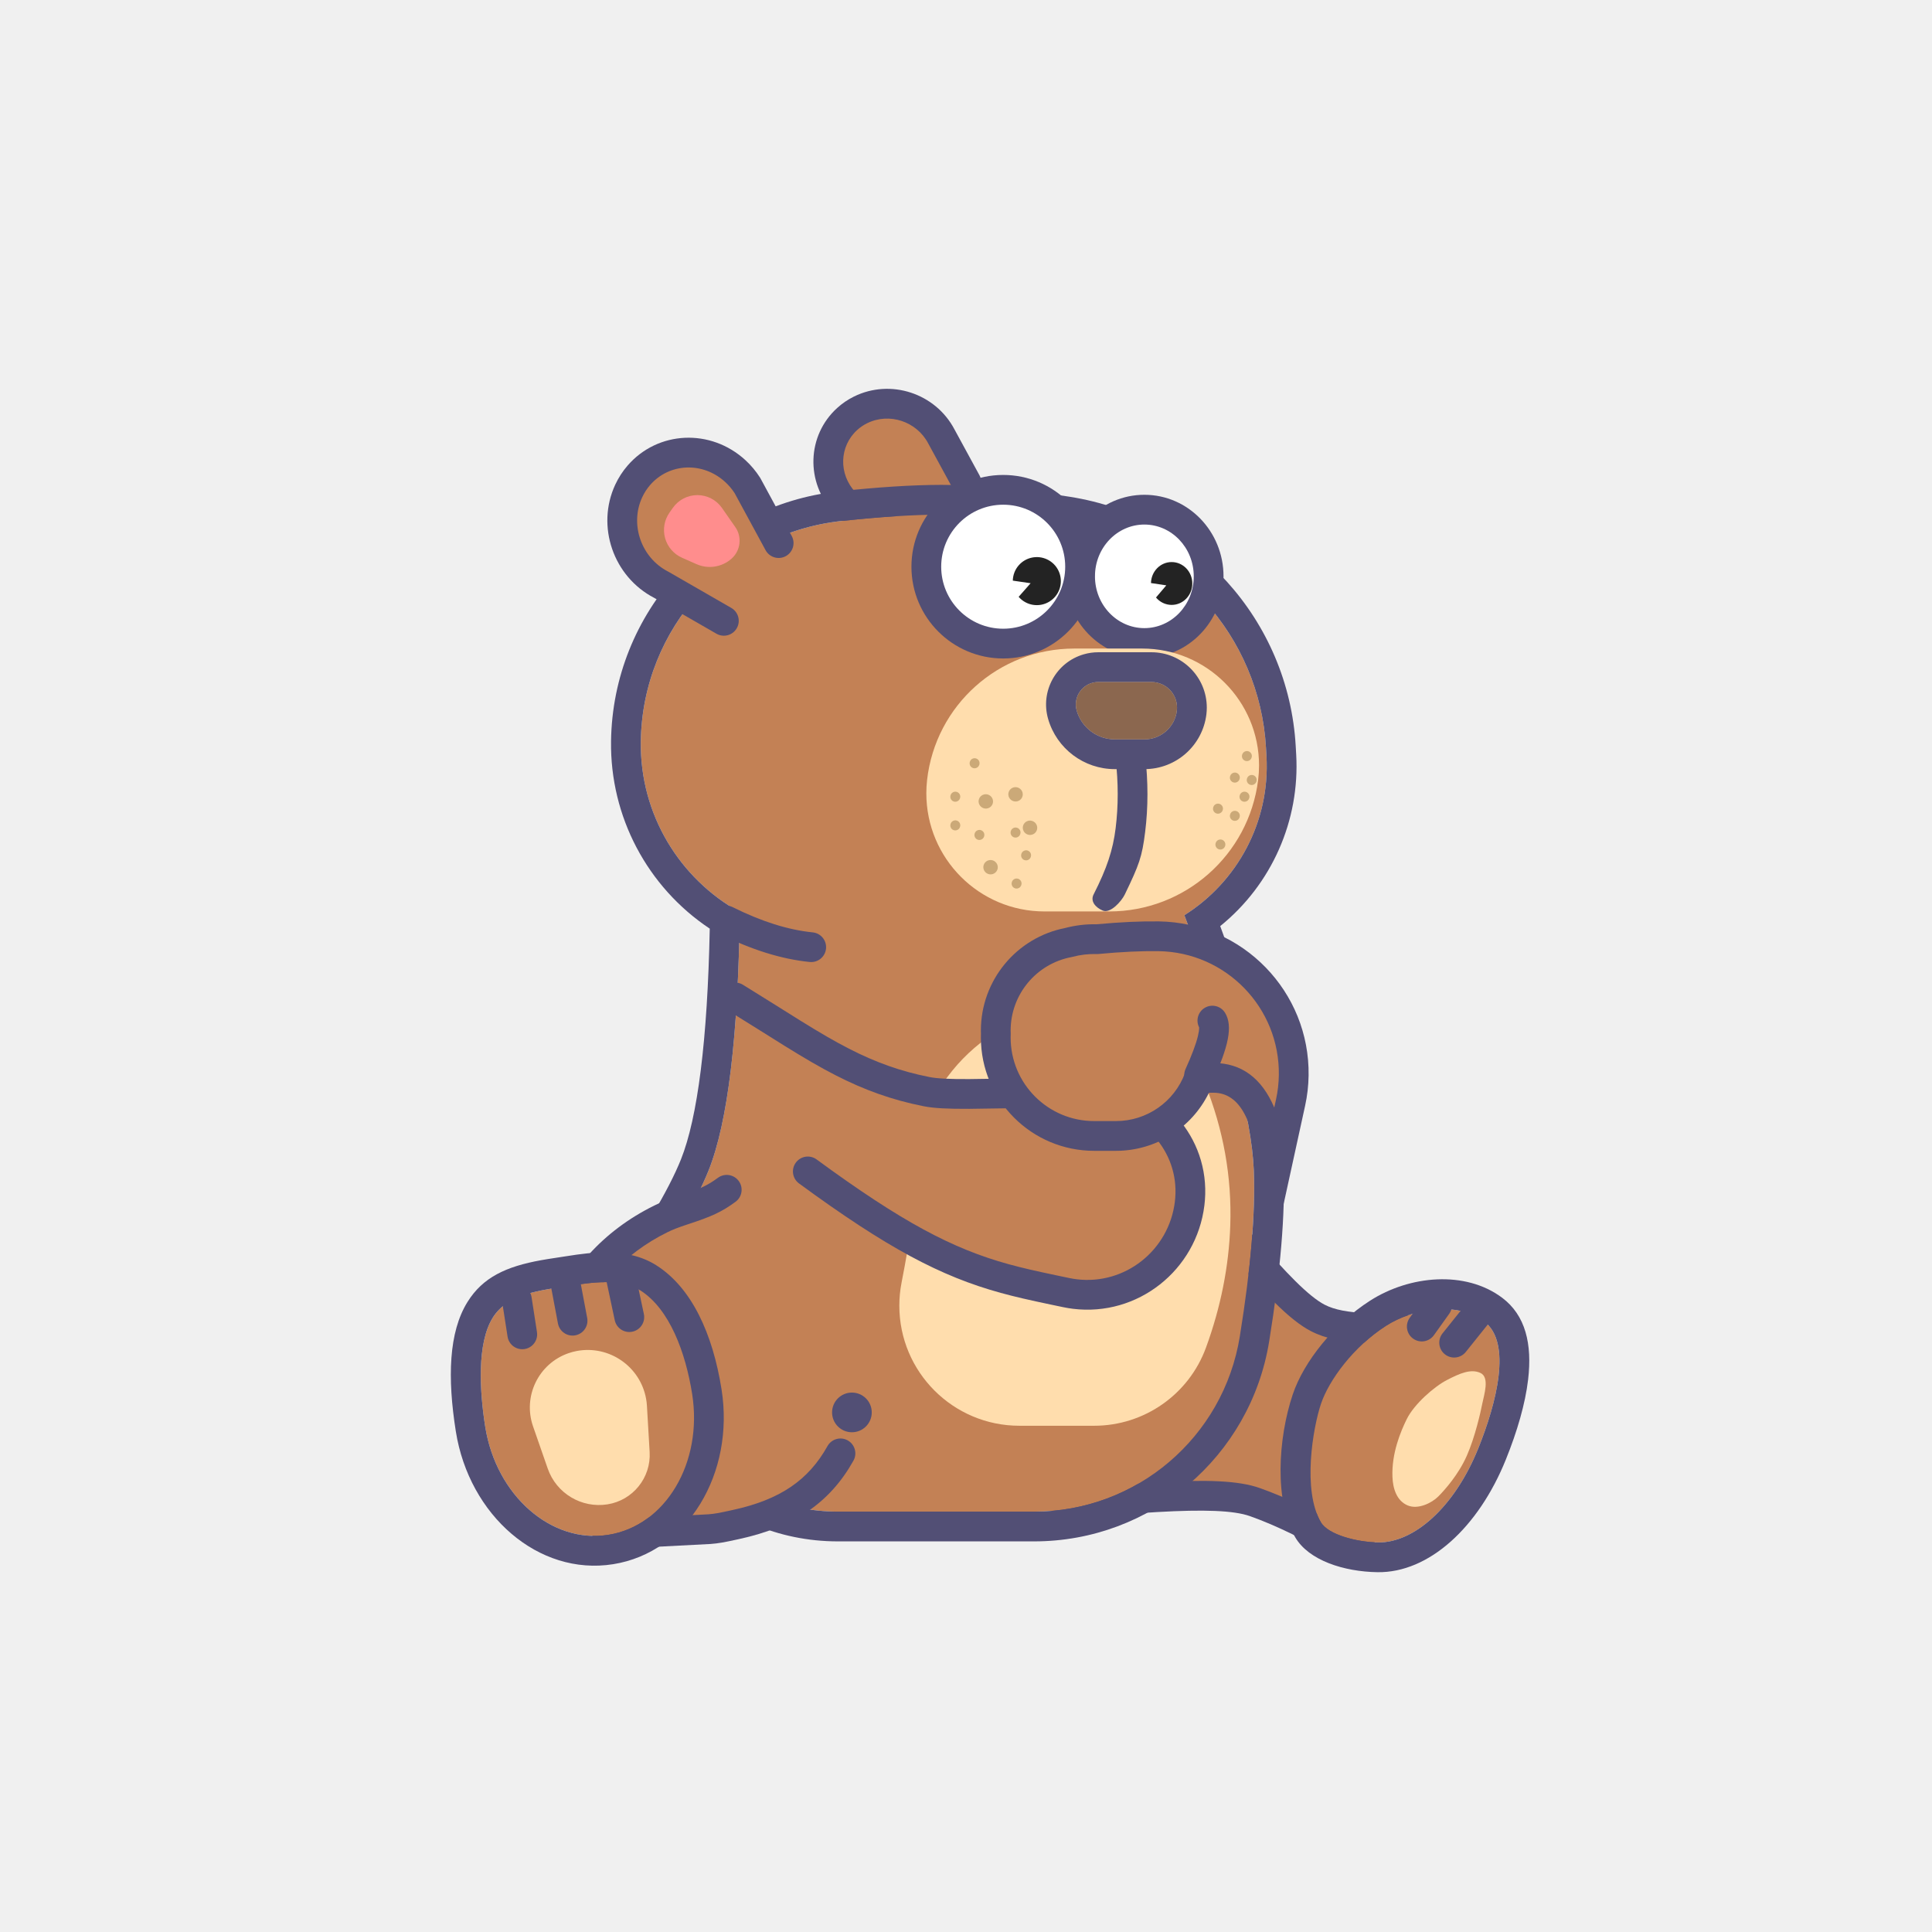
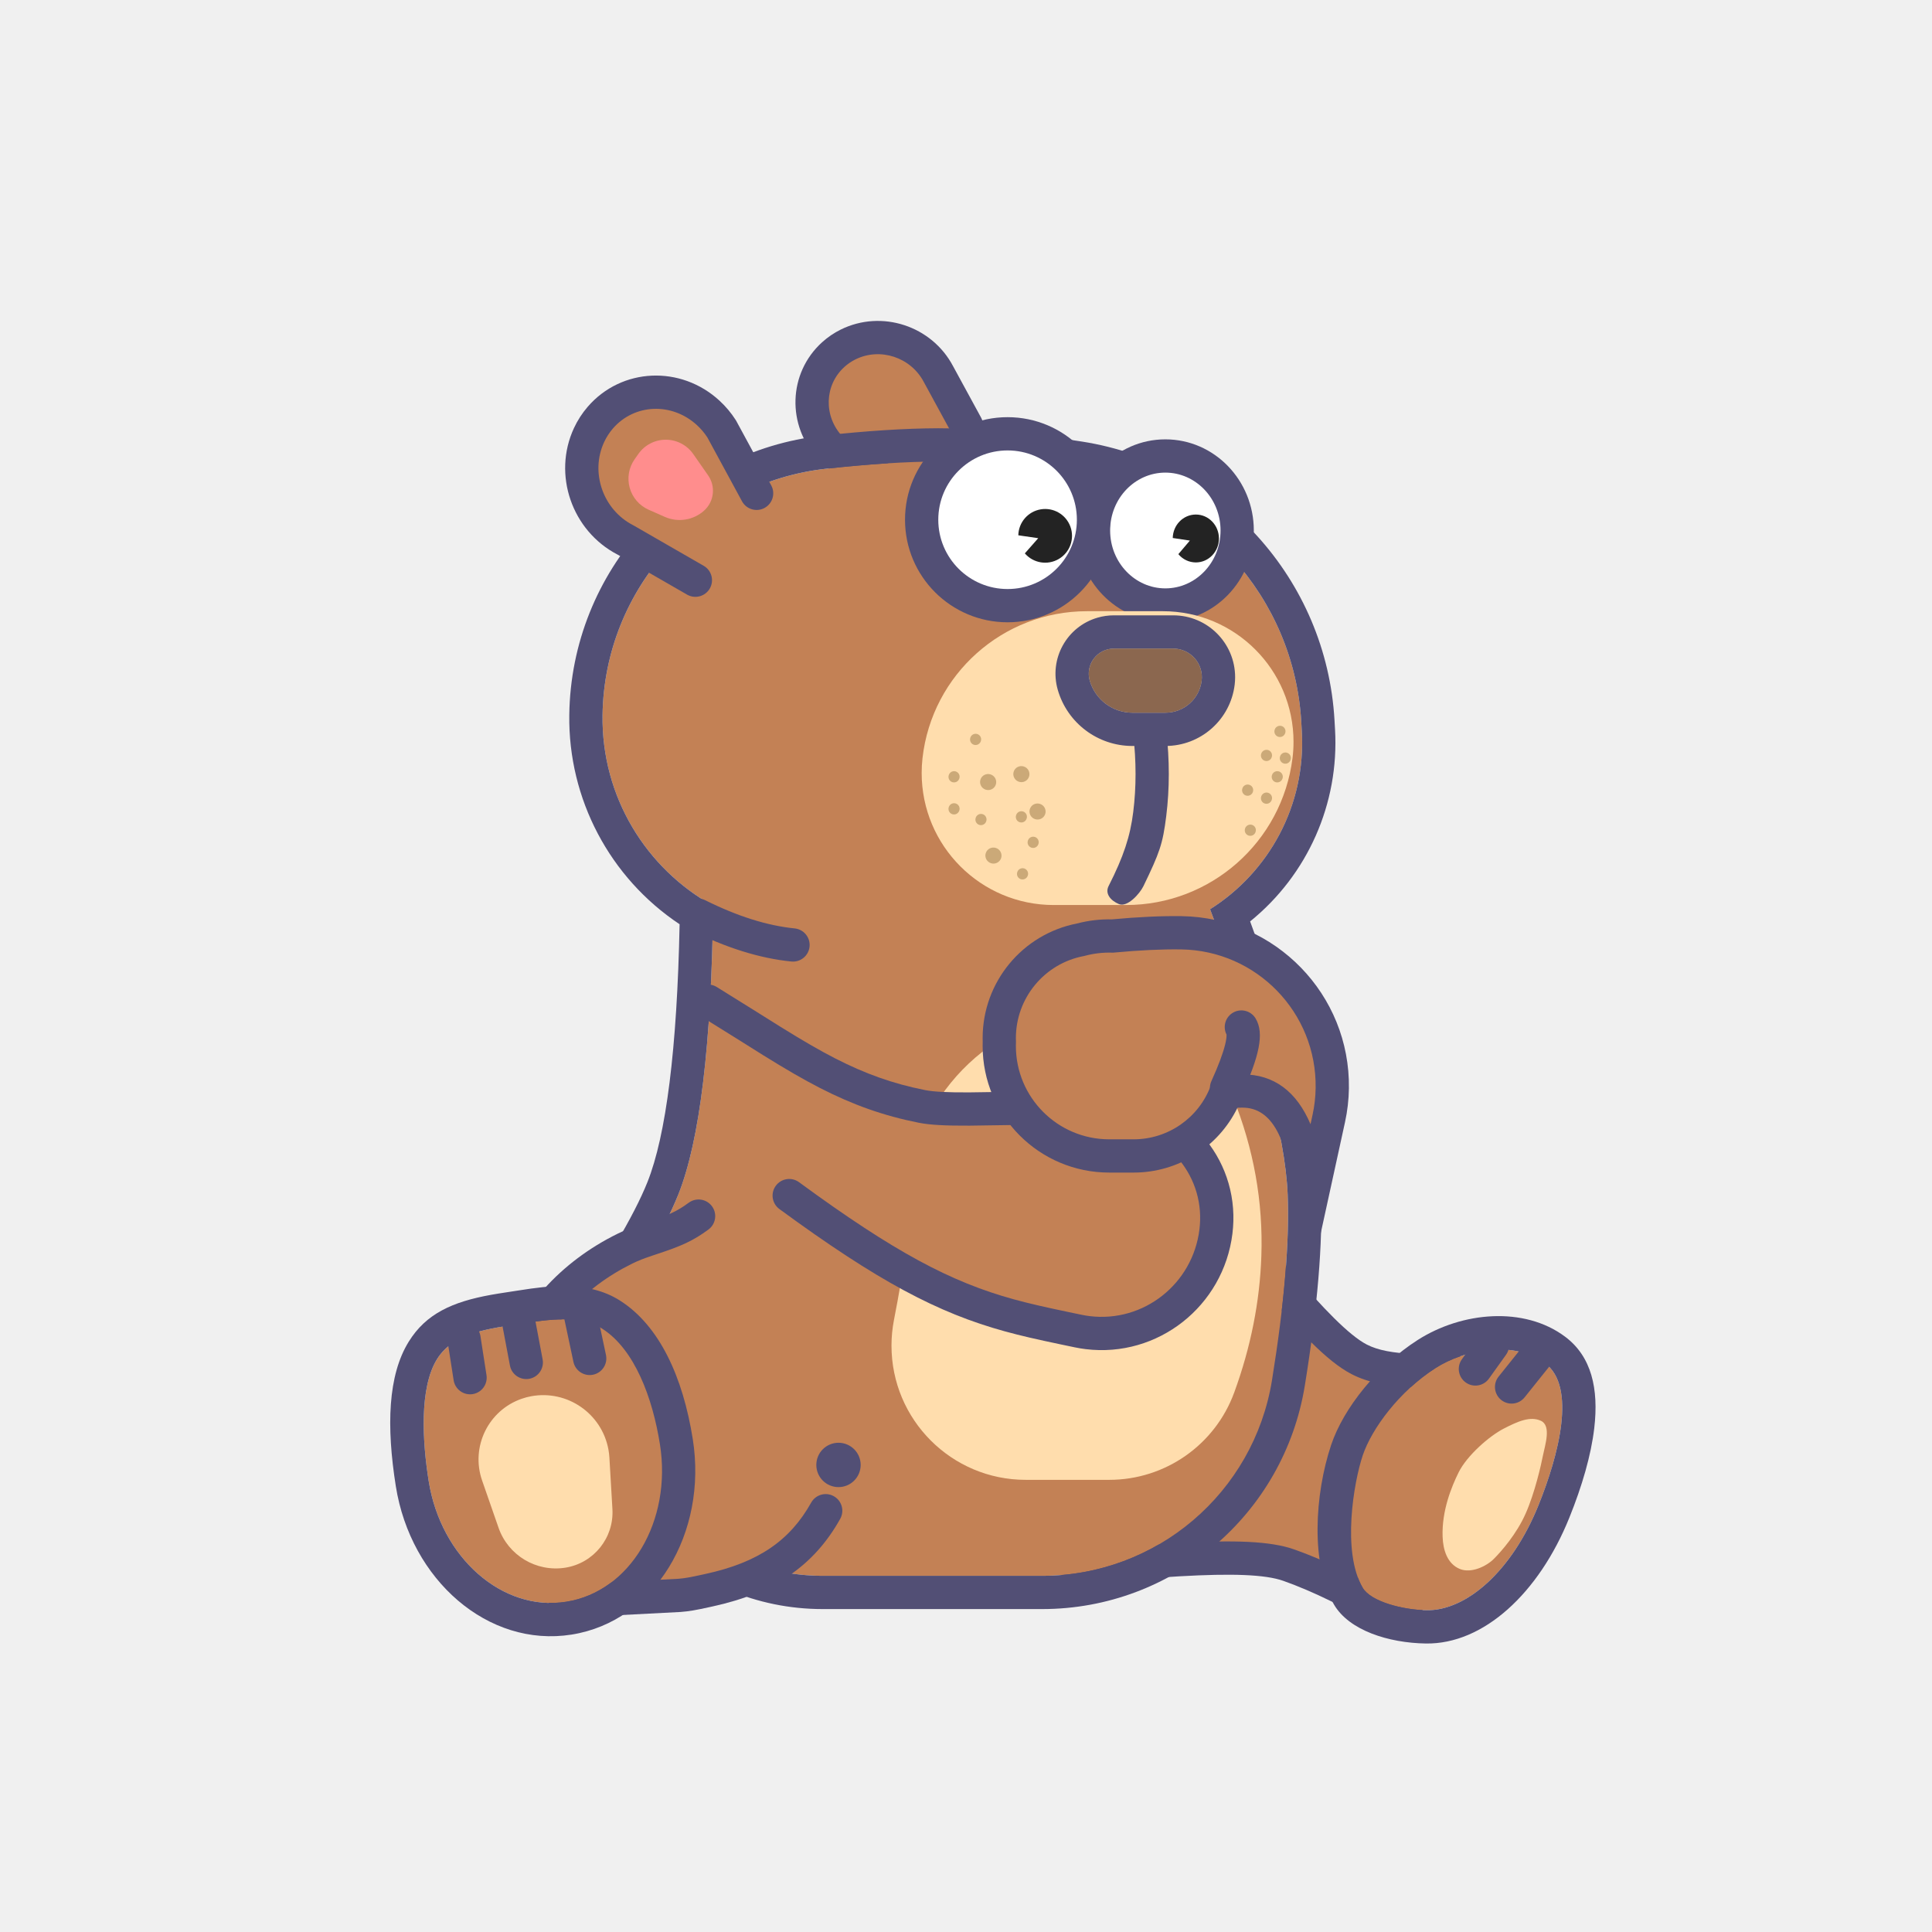
- <svg xmlns="http://www.w3.org/2000/svg" width="800px" height="800px" viewBox="25.6 25.6 972.8 972.8" class="icon" version="1.1">
+ <svg xmlns="http://www.w3.org/2000/svg" width="800px" height="800px" viewBox="76.8 76.8 870.4 870.4" class="icon" version="1.1">
  <path d="M512.102 269.177l-12.281-23.51c-7.443-14.753-25.533-21.014-40.403-13.986-2.465 1.164-4.745 2.657-6.788 4.441-12.383 10.829-13.287 29.646-2.023 42.029 1.823 2.003 3.906 3.764 6.194 5.23l24.856 13.512" fill="#C38155" />
  <path d="M485.743 290.164a7.493 7.493 0 0 1-6.928 13.287l-25.088-13.077-0.472-0.27a38.487 38.487 0 0 1-7.802-6.359c-14.336-15.215-13.612-38.867 1.713-52.748a36.852 36.852 0 0 1 8.419-5.727c18.395-9.089 41.002-1.701 50.593 16.506l12.638 23.202a7.493 7.493 0 0 1-13.16 7.168l-12.69-23.292c-5.859-11.127-19.646-15.632-30.745-10.148-1.823 0.899-3.504 2.043-4.995 3.397-9.059 8.204-9.491 22.216-0.867 31.367a23.47 23.47 0 0 0 4.553 3.749l24.831 12.945z" fill="#524F75" />
  <path d="M561.347 781.939c23.477 0.415 75.289-7.385 96.119 0 13.889 4.925 29.559 12.603 47.009 23.03l29.813-30.498c8.209-16.898 21.799-52.246 18.902-67.437-3.844-20.138-42.249-6.569-64.067-17.84-15.655-8.085-37.084-37.511-46.624-44.824" fill="#C38155" />
  <path d="M728.071 770.113c10.71-22.366 19.748-51.232 17.758-61.672-0.844-4.421-5.844-5.852-24.091-6.351a368.69 368.69 0 0 1-8.259-0.282c-11.948-0.577-20.4-2.133-27.795-5.952-5.522-2.855-11.476-7.702-18.425-14.591a272.007 272.007 0 0 1-8.799-9.206c-2.468-2.682-10.665-11.811-12.181-13.464-3.951-4.308-6.601-6.946-8.337-8.277a7.493 7.493 0 0 1 9.116-11.893c2.652 2.033 5.732 5.1 10.262 10.043 1.591 1.731 9.775 10.849 12.166 13.452a255.361 255.361 0 0 0 8.322 8.702c5.957 5.904 10.892 9.925 14.751 11.916 5.018 2.592 11.669 3.814 21.639 4.298 2.178 0.105 3.834 0.157 7.947 0.27 11.898 0.327 16.864 0.727 22.416 2.315 8.627 2.47 14.371 7.725 15.987 16.209 2.862 15.003-7.128 46.607-19.523 72.115l-0.532 1.094-34.791 35.593-5.07-3.032c-17.053-10.19-32.291-17.653-45.67-22.398-8.185-2.902-23.245-3.382-46.617-2.06-4.031 0.23-8.037 0.487-13.856 0.884-21.249 1.456-26.204 1.728-33.273 1.606a7.493 7.493 0 1 1 0.265-14.983c6.429 0.115 11.359-0.157 31.986-1.573a1151.251 1151.251 0 0 1 14.034-0.894c25.48-1.441 41.687-0.924 52.474 2.897 13.01 4.615 27.421 11.501 43.248 20.657l24.851-25.42z" fill="#524F75" />
  <path d="M719.415 802.242c-10.472-0.16-25.001-3.829-28.689-10.115-9.471-16.144-4.029-47.633 0.01-59.652 4.004-11.906 16.334-28.799 32.833-39.357 13.037-8.342 35.206-12.703 49.367-2.108 14.161 10.592 6.094 41.33-3.015 63.913-11.976 29.691-32.403 47.591-50.506 47.319z" fill="#C38155" />
  <path d="M719.415 802.242c-10.472-0.16-25.001-3.829-28.689-10.115-9.471-16.144-4.029-47.633 0.01-59.652 4.004-11.906 16.334-28.799 32.833-39.357 13.037-8.342 35.206-12.703 49.367-2.108 14.161 10.592 6.094 41.33-3.015 63.913-11.976 29.691-32.403 47.591-50.506 47.319z m64.405-41.717c5.742-14.229 9.79-28.105 11.219-40.311 2.088-17.83-1.269-32.336-13.127-41.205-18.462-13.812-46.47-11.276-66.418 1.484-18.057 11.551-33.407 30.668-38.962 47.209-7.458 22.201-9.356 53.897 1.269 72.005 6.808 11.614 24.534 17.266 41.387 17.52 25.895 0.39 50.863-22.565 64.632-56.702z" fill="#524F75" />
  <path d="M771.005 716.892c-4.82-2.213-10.415 0.255-16.834 3.572-6.424 3.317-16.511 12.116-20.25 19.696-3.139 6.364-7.643 17.231-7.198 29.047 0.22 5.914 2.123 12.116 7.752 14.436 5.16 2.125 12.058-1.239 15.348-4.558 3.294-3.314 10.173-11.044 14.324-20.443 4.151-9.396 6.953-21.901 7.815-26.282 0.864-4.391 3.864-13.26-0.957-15.467z" fill="#FFDDAD" />
  <path d="M776.037 690.88l-12.388 15.46a7.493 7.493 0 0 1-11.699-9.366l12.388-15.465a7.493 7.493 0 0 1 10.532-1.161 7.49 7.49 0 0 1 1.166 10.532zM755.237 687.224l-7.645 10.68a7.493 7.493 0 0 1-12.186-8.726l7.648-10.677a7.493 7.493 0 1 1 12.183 8.724z" fill="#524F75" />
  <path d="M621.96 486.43c22.241 58.863 33.892 101.696 34.956 128.492 0.849 21.399-1.504 49.282-7.053 83.646-8.212 50.815-52.084 88.164-103.556 88.164H447.436c-51.752 0-93.706-41.954-93.706-93.706 0-16.851 4.543-33.392 13.155-47.881 6.998-11.771 12.168-21.844 15.515-30.225 9.668-24.216 14.9-67.569 15.697-130.055-30.138-16.689-50.326-49-49.841-85.811 0.754-57.239 44.094-104.918 101.001-111.114 19.294-2.1 36.032-3.172 50.221-3.214 16.674-0.05 37.518 1.893 62.536 5.829 55.753 8.776 97.832 55.254 101.046 111.601l0.237 4.151c1.903 33.375-14.915 63.49-41.337 80.124z" fill="#C38155" />
  <path d="M663.295 406.303l-0.237-4.151c-3.214-56.347-45.293-102.822-101.046-111.601-25.016-3.934-45.86-5.877-62.534-5.827-14.189 0.042-30.927 1.114-50.221 3.214-56.907 6.196-100.247 53.875-101.001 111.114-0.485 36.812 19.701 69.125 49.844 85.814-0.797 62.489-6.029 105.839-15.697 130.055-3.347 8.379-8.517 18.454-15.515 30.225a93.711 93.711 0 0 0-13.155 47.881c0 51.749 41.952 93.703 93.703 93.703h98.871c51.472 0 95.344-37.349 103.556-88.164 5.552-34.364 7.902-62.247 7.053-83.646-1.064-26.796-12.715-69.63-34.956-128.492 26.422-16.634 43.24-46.749 41.335-80.127z m-23.292 85.611c20.163 54.777 30.815 95.329 31.891 122.413 0.892 22.543-1.536 51.365-7.235 86.633C655.27 759.034 605.137 801.717 546.306 801.717H447.436c-60.029 0-108.691-48.662-108.691-108.691 0-19.548 5.27-38.735 15.258-55.536 6.629-11.149 11.456-20.557 14.478-28.125 8.384-20.999 13.369-59.999 14.491-116.177a111.501 111.501 0 0 1-49.699-94.333c0.854-64.812 49.926-118.799 114.363-125.815 19.783-2.155 37.036-3.259 51.797-3.304 17.565-0.05 39.167 1.963 64.909 6.014 62.721 9.873 110.063 62.159 113.679 125.55l0.237 4.151a103.554 103.554 0 0 1-38.255 86.463z" fill="#524F75" />
  <path d="M559.913 532.777c8.085-1.361 18.255-0.589 30.508 2.305a59.941 59.941 0 0 1 41.832 35.972c9.371 23.312 13.642 47.176 12.812 71.595-0.699 20.58-4.77 41.065-12.211 61.452a59.941 59.941 0 0 1-56.31 39.394H538.899c-33.395 0-60.468-27.074-60.468-60.471 0-3.891 0.375-7.772 1.121-11.591 2.255-11.556 3.891-21.152 4.905-28.787 0.677-5.093 0.882-11.004 0.614-17.738-1.803-45.171 30.255-84.64 74.842-92.133z" fill="#FFDDAD" />
  <path d="M387.864 495.798c16.042 8 31.187 12.748 45.446 14.181a7.493 7.493 0 1 0 1.499-14.913c-12.328-1.239-25.752-5.447-40.258-12.683a7.493 7.493 0 1 0-6.686 13.414z" fill="#524F75" />
  <path d="M448.787 757.408c-10.49 18.767-26.334 30.086-52.561 35.8-4.381 0.954-8.761 1.988-13.242 2.333L331.888 798.196l-17.353-34.381c-23.964-47.479-4.246-100.866 43.877-124.513 11.009-5.41 21.209-5.834 33.18-14.668" fill="#C38155" />
  <path d="M321.224 760.44c-21.869-43.328-4.331-92.385 40.493-114.411 2.637-1.299 5.255-2.308 9.261-3.649l1.871-0.622c10.962-3.619 16.139-5.889 23.192-11.094A7.493 7.493 0 0 0 387.144 618.606c-5.442 4.016-9.436 5.769-18.994 8.924-0.892 0.295-1.381 0.457-1.928 0.642-4.588 1.536-7.757 2.757-11.114 4.408-52.189 25.645-72.951 83.718-47.261 134.614l19.553 38.737 55.973-2.907c4.001-0.305 6.893-0.834 13.102-2.198 0.677-0.15 0.979-0.217 1.349-0.295 27.808-6.059 45.735-18.41 57.506-39.466a7.493 7.493 0 0 0-13.082-7.313c-9.578 17.133-23.832 26.954-47.616 32.134l-1.374 0.302c-5.53 1.214-7.962 1.658-10.849 1.883l-46.033 2.388-15.153-30.018z" fill="#524F75" />
  <path d="M454.556 736.78m-9.99 0a9.99 9.99 0 1 0 19.98 0 9.99 9.99 0 1 0-19.98 0Z" fill="#524F75" />
  <path d="M331.943 798.413c28.772-4.556 47.653-36.31 42.169-70.918-3.287-20.752-11.309-42.758-26.032-52.117-9.833-6.251-24.469-4.126-35.99-2.3-13.996 2.22-30.73 3.716-38.38 16.007-8.067 12.97-6.604 37.146-3.789 54.911C275.404 778.607 303.169 802.966 331.943 798.413z" fill="#C38155" />
  <path d="M331.943 798.413c28.772-4.556 47.653-36.31 42.169-70.918-3.287-20.752-11.309-42.758-26.032-52.117-9.833-6.251-24.469-4.126-35.99-2.3-13.996 2.22-30.73 3.716-38.38 16.007-8.067 12.97-6.604 37.146-3.789 54.911C275.404 778.607 303.169 802.966 331.943 798.413z m2.343 14.801c-37.613 5.959-72.477-24.628-79.165-66.87-4.276-26.989-3.599-49.961 5.869-65.174 7.737-12.438 19.481-17.868 37.096-21.039 2.323-0.417 4.161-0.709 8.092-1.304 1.841-0.282 2.612-0.4 3.567-0.549 9.253-1.466 14.686-2.085 21.022-2.063 9.661 0.035 18.095 1.901 25.35 6.519 17.748 11.279 28.347 34.356 32.793 62.419 6.693 42.241-17.011 82.105-54.622 88.062z" fill="#524F75" />
  <path d="M316.136 705.826c16.239-2.965 31.811 7.8 34.776 24.039 0.22 1.199 0.367 2.41 0.435 3.626l1.359 23.195a25.225 25.225 0 0 1-21.229 26.384 27.323 27.323 0 0 1-30.078-18.005l-7.395-21.254c-5.255-15.095 2.722-31.592 17.82-36.842 1.406-0.497 2.847-0.874 4.313-1.144z" fill="#FFDDAD" />
  <path d="M278.421 680.925l2.727 17.558a7.493 7.493 0 1 0 14.806-2.298l-2.722-17.558a7.495 7.495 0 0 0-14.811 2.298zM330.914 670.458l4.226 19.891a7.493 7.493 0 1 0 14.661-3.109L345.573 667.348a7.493 7.493 0 1 0-14.661 3.109zM302.325 669.671l4.238 22.463a7.493 7.493 0 0 0 14.723-2.78l-4.233-22.461a7.493 7.493 0 0 0-14.728 2.78z" fill="#524F75" />
  <path d="M390.224 338.28l-31.644-18.222c-17.108-8.771-24.454-29.916-16.409-47.231a33.782 33.782 0 0 1 5.095-7.892c12.455-14.391 34.214-15.338 48.6-2.118a36.672 36.672 0 0 1 6.087 7.258l15.772 29.082" fill="#C38155" />
  <path d="M411.136 302.729a7.493 7.493 0 0 0 13.172-7.143l-15.772-29.084-0.272-0.465a44.187 44.187 0 0 0-7.33-8.739c-17.46-16.049-44.082-14.885-59.332 2.73a41.312 41.312 0 0 0-6.229 9.641c-9.716 20.917-0.937 46.312 19.618 56.969l31.497 18.135a7.495 7.495 0 0 0 7.478-12.987l-31.649-18.222-0.32-0.172c-13.532-6.941-19.374-23.754-13.032-37.408 1.039-2.238 2.373-4.306 3.964-6.144 9.661-11.159 26.557-11.893 37.866-1.504 1.788 1.643 3.372 3.512 4.705 5.565l15.637 28.829z" fill="#524F75" />
  <path d="M362.721 283.68l1.681-2.383a15.093 15.093 0 0 1 24.718 0.06l6.716 9.633a12.053 12.053 0 0 1-1.841 15.867 16.499 16.499 0 0 1-17.69 2.802l-7.28-3.219a15.268 15.268 0 0 1-6.301-22.76z" fill="#FF8D8D" />
  <path d="M632.551 325.787a32.366 33.57 17.998 1 0-61.564-20.001 32.366 33.57 17.998 1 0 61.564 20.001Z" fill="#FFFFFF" />
  <path d="M601.807 356.859c-22.076 0-39.859-18.444-39.859-41.062 0-22.62 17.783-41.062 39.859-41.062 22.078 0 39.859 18.444 39.859 41.062s-17.78 41.062-39.859 41.062z m0-14.985c13.677 0 24.873-11.616 24.873-26.077 0-14.463-11.197-26.077-24.873-26.077-13.674 0-24.873 11.614-24.873 26.077 0.002 14.461 11.202 26.077 24.873 26.077z" fill="#524F75" />
  <path d="M607.672 326.446a10.233 10.233 0 0 0 7.877 3.739c5.747 0 10.402-4.83 10.402-10.789s-4.655-10.789-10.402-10.789c-5.677 0-10.292 4.713-10.405 10.572l7.715 1.161-5.187 6.107z" fill="#232323" />
  <path d="M530.732 310.949m-38.712 0a38.712 38.712 0 1 0 77.424 0 38.712 38.712 0 1 0-77.424 0Z" fill="#FFFFFF" />
  <path d="M530.732 357.154c-25.518 0-46.205-20.687-46.205-46.205s20.687-46.205 46.205-46.205 46.205 20.687 46.205 46.205-20.69 46.205-46.205 46.205z m0-14.985c17.241 0 31.22-13.979 31.22-31.22s-13.979-31.22-31.22-31.22-31.22 13.979-31.22 31.22 13.976 31.22 31.22 31.22z" fill="#524F75" />
  <path d="M538.509 326.112a12.098 12.098 0 1 0-2.94-8.152l8.971 1.304-6.032 6.848z" fill="#232323" />
  <path d="M566.497 352.159h34.194c32.511 0 58.865 26.357 58.865 58.868 0 2.445-0.155 4.89-0.457 7.318-4.735 37.813-36.886 66.185-74.994 66.185H551.526C518.666 484.529 492.027 457.89 492.027 425.03c0-2.235 0.125-4.468 0.377-6.686C496.667 380.643 528.556 352.159 566.497 352.159z" fill="#FFDDAD" />
  <path d="M587.336 407.637c1.401 12.113 1.401 23.769 0.007 34.983-1.366 10.992-4.343 20.063-11.099 33.36-1.703 3.354 0.814 6.511 4.63 8.115s9.408-4.635 11.084-8.115c7.25-15.015 8.684-18.874 10.252-31.514 1.541-12.418 1.541-25.273 0.007-38.55a7.493 7.493 0 0 0-14.883 1.721z" fill="#524F75" />
  <path d="M518.698 410.685a2.498 2.498 0 1 0-4.751-1.543 2.498 2.498 0 1 0 4.751 1.543Z" fill="#CBA978" />
  <path d="M508.99 427.53a2.498 2.498 0 1 0-4.751-1.543 2.498 2.498 0 1 0 4.751 1.543Z" fill="#CBA978" />
  <path d="M521.121 446.781a2.498 2.498 0 1 0-4.751-1.543 2.498 2.498 0 1 0 4.751 1.543Z" fill="#CBA978" />
  <path d="M539.324 445.578a2.498 2.498 0 1 0-4.751-1.543 2.498 2.498 0 1 0 4.751 1.543Z" fill="#CBA978" />
  <path d="M525.44 430.25a3.641 3.609 17.998 1 0-6.927-2.25 3.641 3.609 17.998 1 0 6.927 2.25Z" fill="#CBA978" />
  <path d="M527.832 463.378a3.641 3.611 17.998 1 0-6.927-2.25 3.641 3.611 17.998 1 0 6.927 2.25Z" fill="#CBA978" />
  <path d="M539.846 471.247a2.498 2.498 0 1 0-4.751-1.543 2.498 2.498 0 1 0 4.751 1.543Z" fill="#CBA978" />
  <path d="M544.633 457.049a2.498 2.498 0 1 0-4.751-1.543 2.498 2.498 0 1 0 4.751 1.543Z" fill="#CBA978" />
  <path d="M547.691 443.525a3.639 3.611 17.998 1 0-6.922-2.249 3.639 3.611 17.998 1 0 6.922 2.249Z" fill="#CBA978" />
  <path d="M508.989 441.968a2.498 2.498 0 1 0-4.751-1.543 2.498 2.498 0 1 0 4.751 1.543Z" fill="#CBA978" />
  <path d="M649.748 417.905a2.498 2.498 0 1 0-4.751-1.543 2.498 2.498 0 1 0 4.751 1.543Z" fill="#CBA978" />
  <path d="M649.748 437.158a2.498 2.498 0 1 0-4.751-1.543 2.498 2.498 0 1 0 4.751 1.543Z" fill="#CBA978" />
  <path d="M642.467 451.597a2.498 2.498 0 1 0-4.751-1.543 2.498 2.498 0 1 0 4.751 1.543Z" fill="#CBA978" />
  <path d="M655.814 407.077a2.498 2.498 0 1 0-4.751-1.543 2.498 2.498 0 1 0 4.751 1.543Z" fill="#CBA978" />
  <path d="M654.599 427.531a2.498 2.498 0 1 0-4.751-1.543 2.498 2.498 0 1 0 4.751 1.543Z" fill="#CBA978" />
  <path d="M641.254 433.549a2.498 2.498 0 1 0-4.751-1.543 2.498 2.498 0 1 0 4.751 1.543Z" fill="#CBA978" />
  <path d="M658.243 419.107a2.498 2.498 0 1 0-4.751-1.543 2.498 2.498 0 1 0 4.751 1.543Z" fill="#CBA978" />
  <path d="M540.41 426.681a3.639 3.611 17.998 1 0-6.922-2.249 3.639 3.611 17.998 1 0 6.922 2.249Z" fill="#CBA978" />
  <path d="M578.602 369.005h26.766a12.89 12.89 0 0 1 12.8 14.441 16.409 16.409 0 0 1-16.292 14.441h-14.913a20.005 20.005 0 0 1-19.214-14.441 11.301 11.301 0 0 1 10.852-14.441z" fill="#8B674F" />
  <path d="M578.602 369.005a11.301 11.301 0 0 0-10.854 14.441 20.005 20.005 0 0 0 19.214 14.441h14.913a16.409 16.409 0 0 0 16.292-14.441 12.892 12.892 0 0 0-12.8-14.441H578.602z m0-14.985h26.766c15.395 0 27.878 12.483 27.878 27.878 0 1.119-0.067 2.238-0.2 3.347a31.399 31.399 0 0 1-31.17 27.628h-14.913a34.991 34.991 0 0 1-33.61-25.258c-4.034-13.944 3.996-28.52 17.94-32.556a26.217 26.217 0 0 1 7.308-1.039z" fill="#524F75" />
  <path d="M397.15 525.909c37.788 24.049 59.087 41.225 95.539 49.097 13.319 2.875 43.228 0.594 83.296 2.335 27.665 1.201 49.844 23.627 48.59 51.52a50.768 50.768 0 0 1-0.447 4.803c-4.016 28.58-30.245 48.52-58.588 44.539a50.601 50.601 0 0 1-4.231-0.779c-40.85-9.278-64.395-14.066-129.184-63.338" fill="#C38155" />
  <path d="M391.865 534.226c6.861 4.201 27.508 17.183 28.727 17.942 10.407 6.454 18.055 10.904 25.665 14.806 14.663 7.51 28.512 12.488 44.447 15.64 5.195 1.026 12.071 1.361 22.895 1.309 4.84-0.025 27.096-0.427 33.165-0.485 10.1-0.092 19.281-0.045 28.522 0.195 23.987 0.624 42.826 19.633 42.186 42.966-0.04 1.374-0.142 2.742-0.307 4.106-3.015 24.554-25.17 42.011-49.454 39.029-1.214-0.15-2.425-0.35-3.624-0.599l-3.077-0.642-3.01-0.629c-11.119-2.333-17.698-3.841-24.491-5.707-28.235-7.755-53.693-21.197-96.793-52.806a7.493 7.493 0 0 0-8.859 12.086c44.464 32.608 71.488 46.877 101.686 55.171 7.161 1.968 13.986 3.532 25.385 5.922l3.02 0.632 3.077 0.642a58.143 58.143 0 0 0 4.86 0.804c32.528 3.996 62.134-19.336 66.153-52.077 0.225-1.831 0.362-3.674 0.415-5.517 0.874-31.771-24.653-57.526-56.775-58.361a814.387 814.387 0 0 0-29.054-0.2c-6.171 0.057-28.38 0.465-33.098 0.485-9.858 0.047-16.002-0.252-19.916-1.026-14.513-2.867-27.054-7.375-40.523-14.276-7.178-3.676-14.508-7.942-24.596-14.201-1.149-0.714-21.854-13.729-28.807-17.987a7.495 7.495 0 0 0-10.302 2.478 7.498 7.498 0 0 0 2.483 10.302z" fill="#524F75" />
  <path d="M578.018 498.493c11.776-1.101 22.116-1.588 31.035-1.456 38.098 0.564 68.528 31.909 67.961 70.007a68.89 68.89 0 0 1-1.581 13.707L666.986 619.395c-2.178-34.054-12.32-51.078-30.418-51.078-2.16 0-4.586 0.07-7.273 0.215-5.672 15.245-19.521 26.814-36.789 28.762-1.656 0.185-3.322 0.28-4.99 0.28h-10.979c-27.366 0-49.552-22.183-49.552-49.549 0-0.659 0.012-1.311 0.04-1.961a30.36 30.36 0 0 1-0.04-1.581c0-21.806 15.56-40.326 36.692-44.324a49.602 49.602 0 0 1 12.857-1.686h0.062c0.475 0.002 0.949 0.007 1.421 0.02z" fill="#C38155" />
  <path d="M668.11 579.152c0.879-4.014 1.351-8.107 1.411-12.218 0.505-33.964-26.622-61.902-60.583-62.407-8.624-0.127-18.702 0.345-30.225 1.424l-0.442 0.042-0.445-0.01a42.279 42.279 0 0 0-12.213 1.414l-0.544 0.125c-17.7 3.352-30.595 18.862-30.595 36.964 0 0.407 0.01 0.812 0.03 1.219l0.015 0.325-0.01 0.327c-0.025 0.554-0.035 1.111-0.035 1.671 0 23.227 18.829 42.056 42.059 42.056h10.979a37.071 37.071 0 0 0 34.761-24.164l1.716-4.606 4.908-0.262c2.812-0.15 5.367-0.225 7.67-0.225 14.261 0 24.394 7.765 30.645 22.441l0.899-4.116z m-58.947-89.607c42.236 0.627 75.971 35.375 75.344 77.612a76.39 76.39 0 0 1-1.756 15.195l-19.833 90.769-3.404-53.246c-1.961-30.615-9.97-44.064-22.943-44.064-0.722 0-1.474 0.007-2.26 0.025a52.029 52.029 0 0 1-46.792 29.231h-10.979c-31.504 0-57.044-25.54-57.044-57.042 0-0.647 0.01-1.291 0.032-1.931a38.512 38.512 0 0 1-0.032-1.611c0-25.223 17.895-46.837 42.516-51.635a57.094 57.094 0 0 1 15.74-1.858c11.851-1.096 22.316-1.578 31.412-1.446z" fill="#524F75" />
  <path d="M629.385 543.249c0 0.939-0.195 2.318-0.622 4.071-0.982 4.046-3.047 9.591-6.199 16.526a7.493 7.493 0 0 0 13.644 6.201c7.805-17.178 10.355-27.69 6.241-34.461a7.493 7.493 0 0 0-13.075 7.298c0.005 0.092 0.01 0.215 0.01 0.365z" fill="#524F75" />
</svg>
